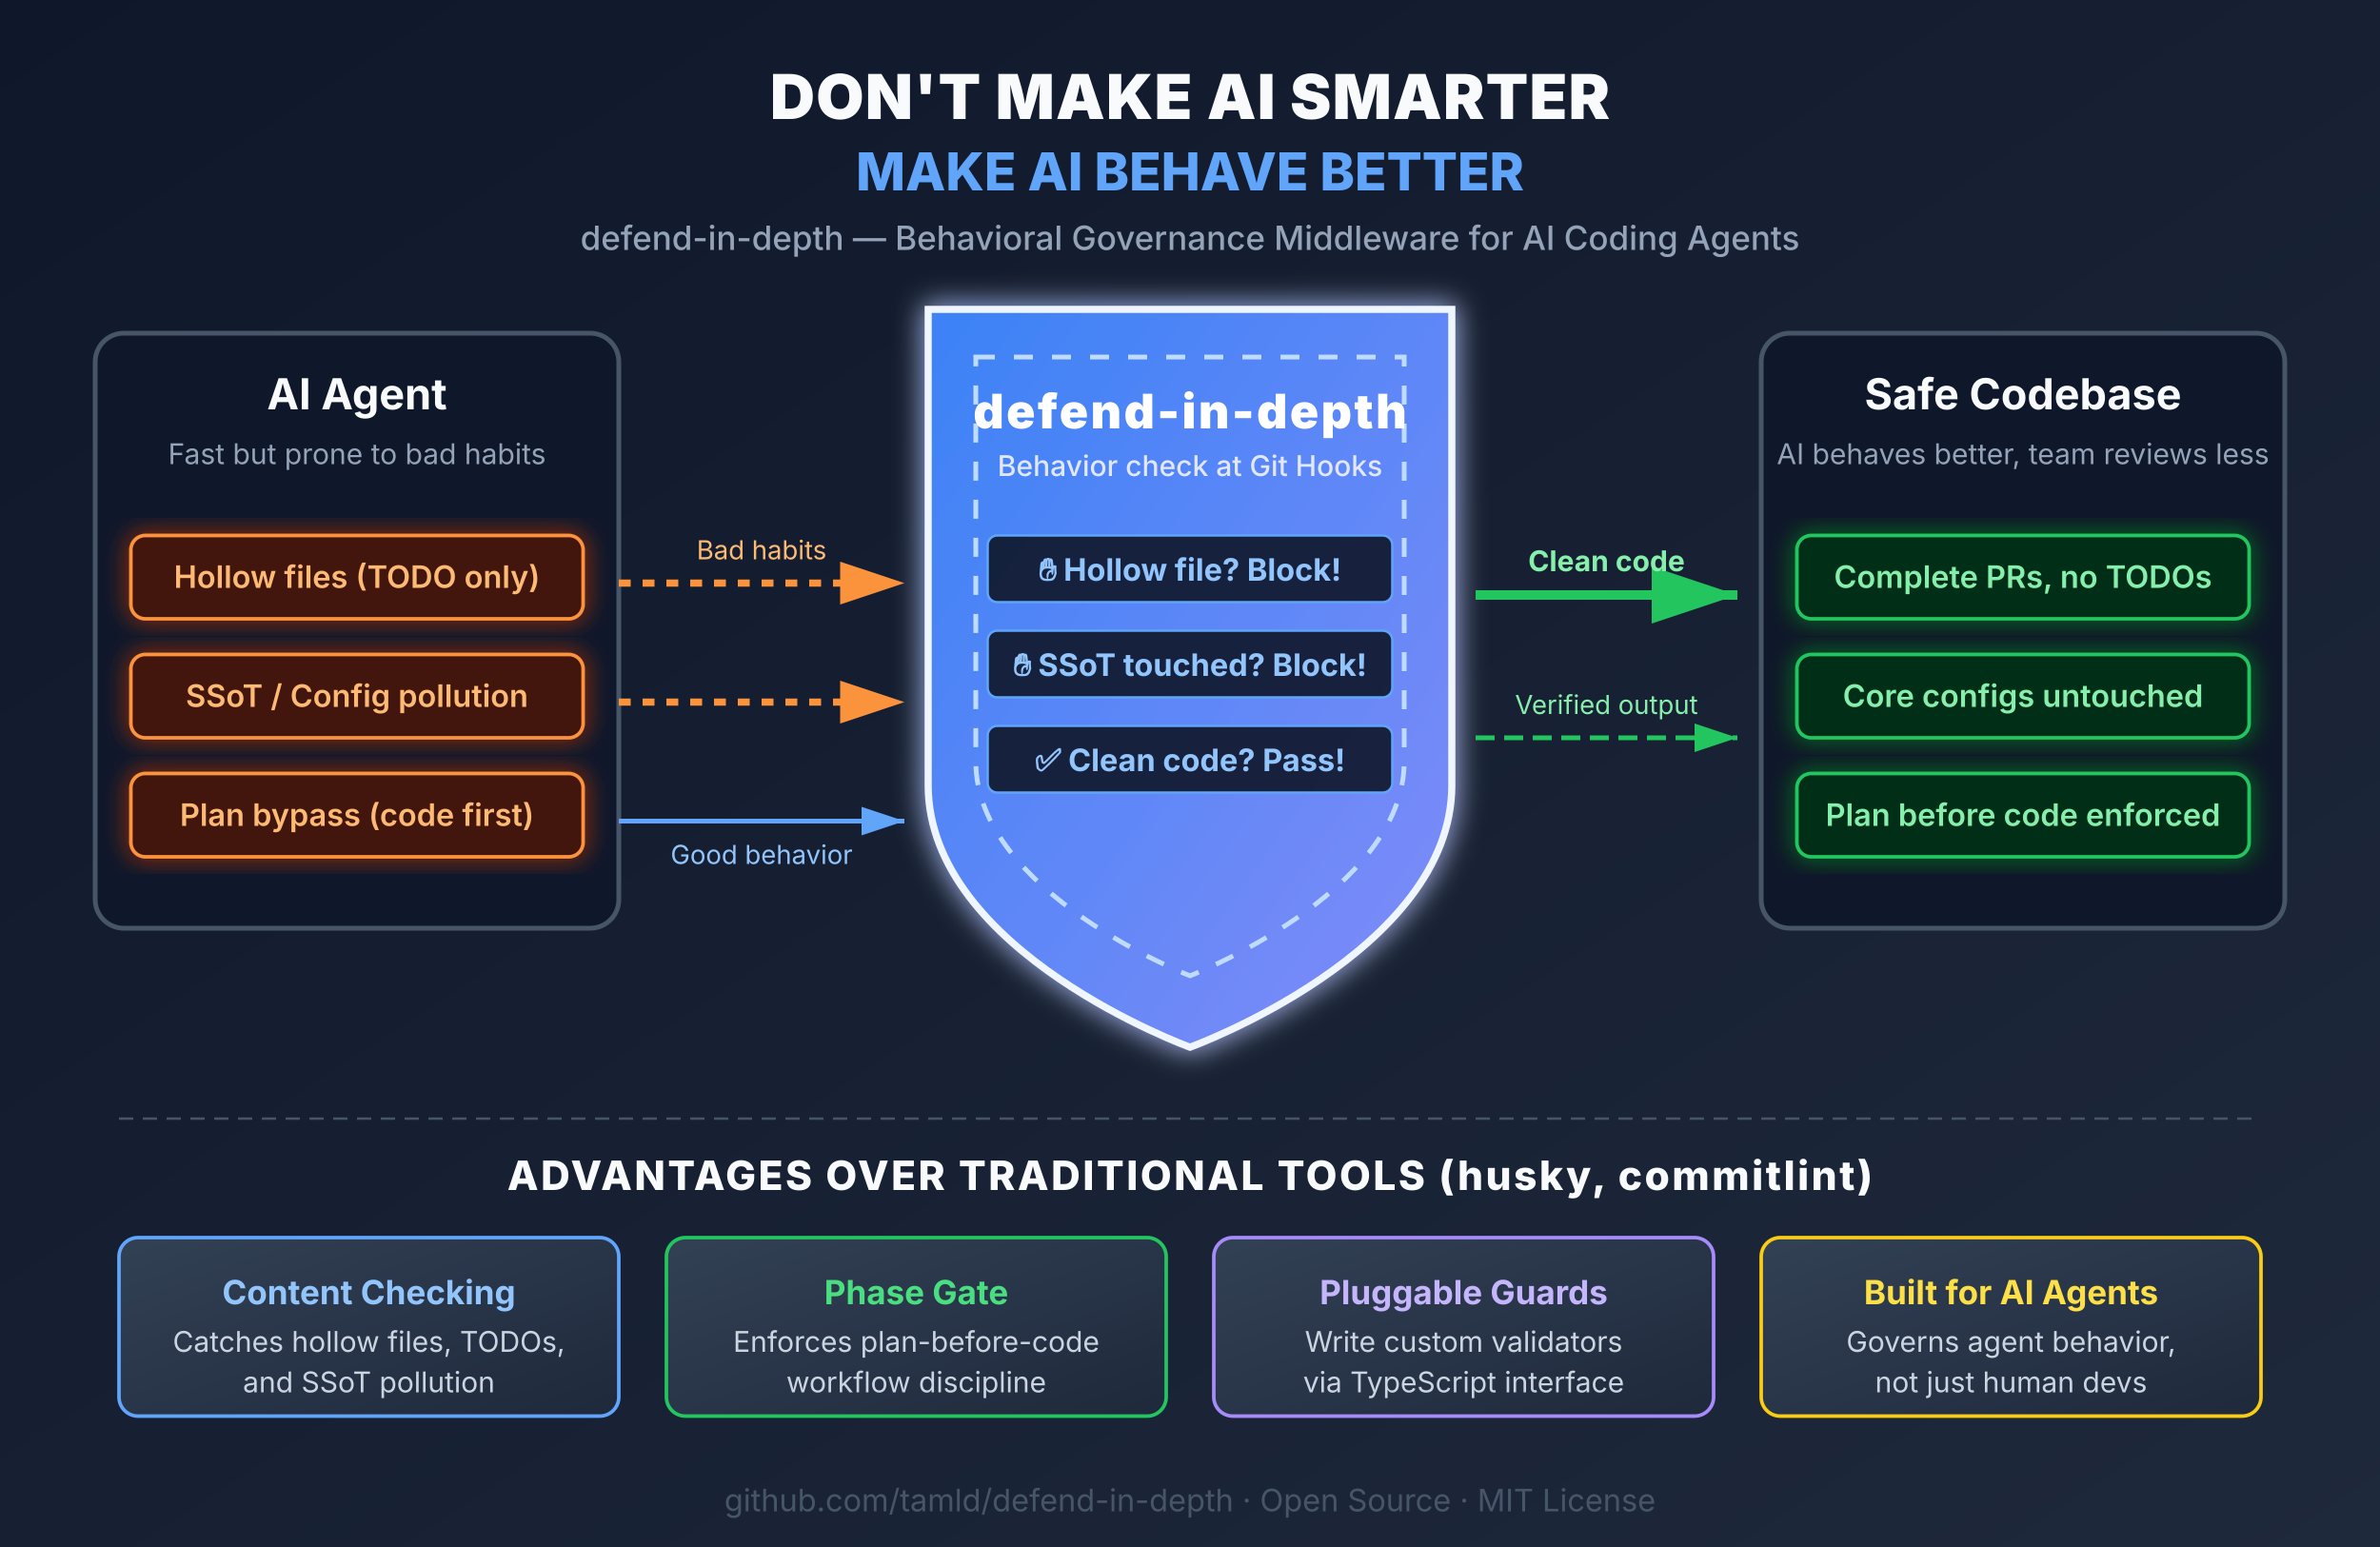
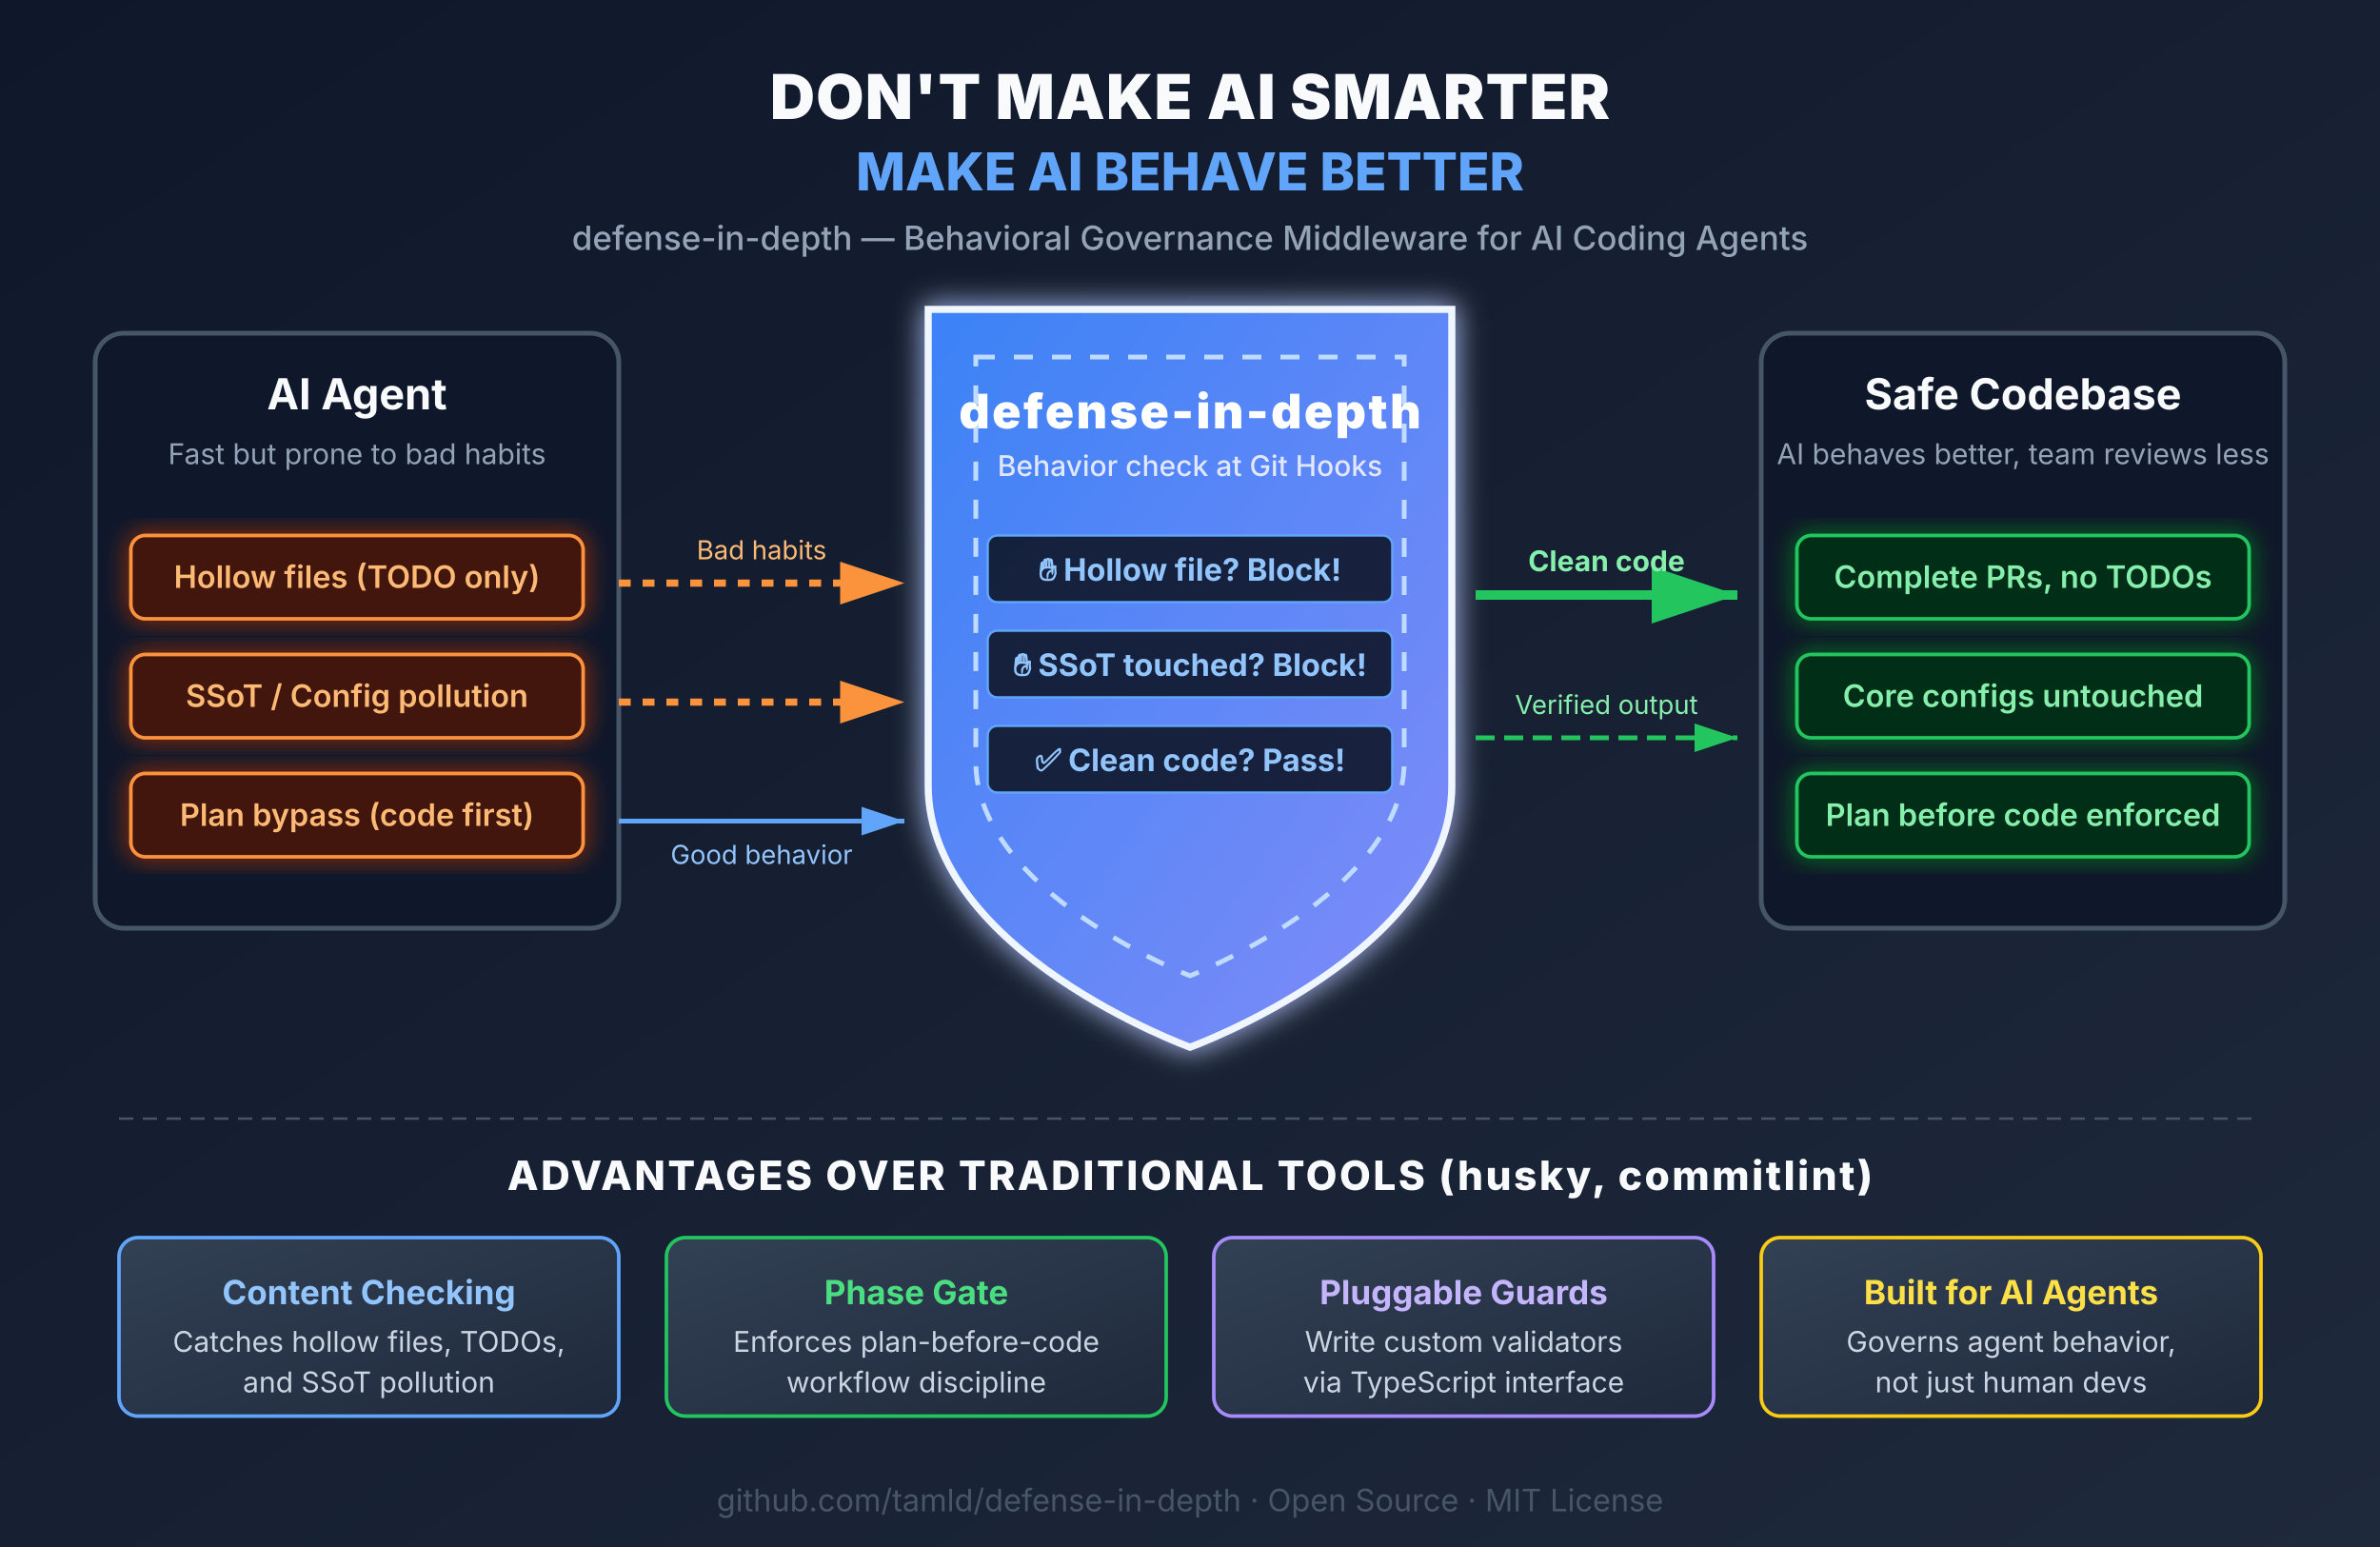
<svg xmlns="http://www.w3.org/2000/svg" viewBox="0 0 1000 650" width="1000" height="650">
  <defs>
    <linearGradient id="bg" x1="0%" y1="0%" x2="100%" y2="100%">
      <stop offset="0%" stop-color="#0f172a" />
      <stop offset="100%" stop-color="#1e293b" />
    </linearGradient>
    <filter id="glow" x="-20%" y="-20%" width="140%" height="140%">
      <feGaussianBlur stdDeviation="6" result="blur" />
      <feMerge>
        <feMergeNode in="blur" />
        <feMergeNode in="SourceGraphic" />
      </feMerge>
    </filter>
    <filter id="glowOrange" x="-20%" y="-20%" width="140%" height="140%">
      <feGaussianBlur stdDeviation="5" result="blur" />
      <feColorMatrix type="matrix" values="1 0.5 0 0 0  0 0.3 0 0 0  0 0 0 0 0  0 0 0 1 0" in="blur" result="c" />
      <feMerge>
        <feMergeNode in="c" />
        <feMergeNode in="SourceGraphic" />
      </feMerge>
    </filter>
    <filter id="glowGreen" x="-20%" y="-20%" width="140%" height="140%">
      <feGaussianBlur stdDeviation="5" result="blur" />
      <feColorMatrix type="matrix" values="0 0 0 0 0  0 1 0 0 0  0 0 0.2 0 0  0 0 0 1 0" in="blur" result="c" />
      <feMerge>
        <feMergeNode in="c" />
        <feMergeNode in="SourceGraphic" />
      </feMerge>
    </filter>
    <linearGradient id="shieldGrad" x1="0%" y1="0%" x2="100%" y2="100%">
      <stop offset="0%" stop-color="#3b82f6" opacity="0.8" />
      <stop offset="100%" stop-color="#818cf8" opacity="0.6" />
    </linearGradient>
    <linearGradient id="boxGrad" x1="0%" y1="0%" x2="100%" y2="100%">
      <stop offset="0%" stop-color="#334155" />
      <stop offset="100%" stop-color="#1e293b" />
    </linearGradient>
    <marker id="aO" markerWidth="10" markerHeight="10" refX="9" refY="3" orient="auto" markerUnits="strokeWidth">
      <path d="M0,0 L0,6 L9,3 z" fill="#fb923c" />
    </marker>
    <marker id="aG" markerWidth="10" markerHeight="10" refX="9" refY="3" orient="auto" markerUnits="strokeWidth">
      <path d="M0,0 L0,6 L9,3 z" fill="#22c55e" />
    </marker>
    <marker id="aB" markerWidth="10" markerHeight="10" refX="9" refY="3" orient="auto" markerUnits="strokeWidth">
      <path d="M0,0 L0,6 L9,3 z" fill="#60a5fa" />
    </marker>
  </defs>
  <rect width="100%" height="100%" fill="url(#bg)" />
  <text x="500" y="50" fill="#f8fafc" font-family="-apple-system, system-ui, sans-serif" font-size="26" font-weight="900" text-anchor="middle" letter-spacing="0.5">
    DON'T MAKE AI SMARTER
  </text>
  <text x="500" y="80" fill="#60a5fa" font-family="-apple-system, system-ui, sans-serif" font-size="22" font-weight="800" text-anchor="middle">
    MAKE AI BEHAVE BETTER
  </text>
  <text x="500" y="105" fill="#94a3b8" font-family="-apple-system, system-ui, sans-serif" font-size="14" font-weight="500" text-anchor="middle">
-     defend-in-depth — Behavioral Governance Middleware for AI Coding Agents
+     defense-in-depth — Behavioral Governance Middleware for AI Coding Agents
  </text>
  <rect x="40" y="140" width="220" height="250" rx="12" fill="#0f172a" stroke="#475569" stroke-width="2" />
  <text x="150" y="172" fill="#f8fafc" font-family="-apple-system, sans-serif" font-size="18" font-weight="bold" text-anchor="middle">AI Agent</text>
  <text x="150" y="195" fill="#94a3b8" font-family="-apple-system, sans-serif" font-size="12" text-anchor="middle">Fast but prone to bad habits</text>
  <g transform="translate(55, 225)">
    <rect x="0" y="0" width="190" height="35" rx="6" fill="#431407" stroke="#fb923c" stroke-width="1.5" filter="url(#glowOrange)" />
    <text x="95" y="22" fill="#fdba74" font-family="-apple-system, sans-serif" font-size="13" font-weight="600" text-anchor="middle">Hollow files (TODO only)</text>
    <rect x="0" y="50" width="190" height="35" rx="6" fill="#431407" stroke="#fb923c" stroke-width="1.5" filter="url(#glowOrange)" />
    <text x="95" y="72" fill="#fdba74" font-family="-apple-system, sans-serif" font-size="13" font-weight="600" text-anchor="middle">SSoT / Config pollution</text>
    <rect x="0" y="100" width="190" height="35" rx="6" fill="#431407" stroke="#fb923c" stroke-width="1.5" filter="url(#glowOrange)" />
    <text x="95" y="122" fill="#fdba74" font-family="-apple-system, sans-serif" font-size="13" font-weight="600" text-anchor="middle">Plan bypass (code first)</text>
  </g>
  <path d="M 390 130 L 610 130 L 610 330 C 610 400 500 440 500 440 C 500 440 390 400 390 330 Z" fill="url(#shieldGrad)" filter="url(#glow)" stroke="#eff6ff" stroke-width="3" />
  <path d="M 410 150 L 590 150 L 590 320 C 590 375 500 410 500 410 C 500 410 410 375 410 320 Z" fill="none" stroke="#bfdbfe" stroke-width="2" stroke-dasharray="8 8" />
-   <text x="500" y="180" fill="#ffffff" font-family="-apple-system, sans-serif" font-size="20" font-weight="900" text-anchor="middle" letter-spacing="1">defend-in-depth</text>
+   <text x="500" y="180" fill="#ffffff" font-family="-apple-system, sans-serif" font-size="20" font-weight="900" text-anchor="middle" letter-spacing="1">defense-in-depth</text>
  <text x="500" y="200" fill="#e0e7ff" font-family="-apple-system, sans-serif" font-size="12" font-weight="500" text-anchor="middle">Behavior check at Git Hooks</text>
  <rect x="415" y="225" width="170" height="28" rx="4" fill="#0f172a" fill-opacity="0.9" stroke="#60a5fa" />
  <text x="500" y="244" fill="#93c5fd" font-family="-apple-system, sans-serif" font-size="13" font-weight="bold" text-anchor="middle">✋ Hollow file? Block!</text>
  <rect x="415" y="265" width="170" height="28" rx="4" fill="#0f172a" fill-opacity="0.9" stroke="#60a5fa" />
  <text x="500" y="284" fill="#93c5fd" font-family="-apple-system, sans-serif" font-size="13" font-weight="bold" text-anchor="middle">✋ SSoT touched? Block!</text>
  <rect x="415" y="305" width="170" height="28" rx="4" fill="#0f172a" fill-opacity="0.9" stroke="#60a5fa" />
  <text x="500" y="324" fill="#93c5fd" font-family="-apple-system, sans-serif" font-size="13" font-weight="bold" text-anchor="middle">✅ Clean code? Pass!</text>
  <rect x="740" y="140" width="220" height="250" rx="12" fill="#0f172a" stroke="#475569" stroke-width="2" />
  <text x="850" y="172" fill="#f8fafc" font-family="-apple-system, sans-serif" font-size="18" font-weight="bold" text-anchor="middle">Safe Codebase</text>
  <text x="850" y="195" fill="#94a3b8" font-family="-apple-system, sans-serif" font-size="12" text-anchor="middle">AI behaves better, team reviews less</text>
  <g transform="translate(755, 225)">
    <rect x="0" y="0" width="190" height="35" rx="6" fill="#052e16" stroke="#22c55e" stroke-width="1.5" filter="url(#glowGreen)" />
    <text x="95" y="22" fill="#86efac" font-family="-apple-system, sans-serif" font-size="13" font-weight="600" text-anchor="middle">Complete PRs, no TODOs</text>
    <rect x="0" y="50" width="190" height="35" rx="6" fill="#052e16" stroke="#22c55e" stroke-width="1.5" filter="url(#glowGreen)" />
    <text x="95" y="72" fill="#86efac" font-family="-apple-system, sans-serif" font-size="13" font-weight="600" text-anchor="middle">Core configs untouched</text>
    <rect x="0" y="100" width="190" height="35" rx="6" fill="#052e16" stroke="#22c55e" stroke-width="1.5" filter="url(#glowGreen)" />
    <text x="95" y="122" fill="#86efac" font-family="-apple-system, sans-serif" font-size="13" font-weight="600" text-anchor="middle">Plan before code enforced</text>
  </g>
  <line x1="260" y1="245" x2="380" y2="245" stroke="#fb923c" stroke-width="3" stroke-dasharray="5 5" marker-end="url(#aO)" />
  <text x="320" y="235" fill="#fdba74" font-family="-apple-system, sans-serif" font-size="11" text-anchor="middle">Bad habits</text>
  <line x1="260" y1="295" x2="380" y2="295" stroke="#fb923c" stroke-width="3" stroke-dasharray="5 5" marker-end="url(#aO)" />
  <line x1="260" y1="345" x2="380" y2="345" stroke="#60a5fa" stroke-width="2" marker-end="url(#aB)" />
  <text x="320" y="363" fill="#93c5fd" font-family="-apple-system, sans-serif" font-size="11" text-anchor="middle">Good behavior</text>
  <line x1="620" y1="250" x2="730" y2="250" stroke="#22c55e" stroke-width="4" marker-end="url(#aG)" />
  <text x="675" y="240" fill="#86efac" font-family="-apple-system, sans-serif" font-size="12" font-weight="bold" text-anchor="middle">Clean code</text>
  <line x1="620" y1="310" x2="730" y2="310" stroke="#22c55e" stroke-width="2" stroke-dasharray="8 4" marker-end="url(#aG)" />
  <text x="675" y="300" fill="#86efac" font-family="-apple-system, sans-serif" font-size="11" text-anchor="middle">Verified output</text>
  <line x1="50" y1="470" x2="950" y2="470" stroke="#475569" stroke-width="1" stroke-dasharray="6 4" />
  <text x="500" y="500" fill="#f8fafc" font-family="-apple-system, sans-serif" font-size="17" font-weight="800" text-anchor="middle" letter-spacing="1">
    ADVANTAGES OVER TRADITIONAL TOOLS (husky, commitlint)
  </text>
  <rect x="50" y="520" width="210" height="75" rx="8" fill="url(#boxGrad)" stroke="#60a5fa" stroke-width="1.5" />
  <text x="155" y="548" fill="#93c5fd" font-family="-apple-system, sans-serif" font-size="14" font-weight="bold" text-anchor="middle">Content Checking</text>
  <text x="155" y="568" fill="#cbd5e1" font-family="-apple-system, sans-serif" font-size="12" text-anchor="middle">Catches hollow files, TODOs,</text>
  <text x="155" y="585" fill="#cbd5e1" font-family="-apple-system, sans-serif" font-size="12" text-anchor="middle">and SSoT pollution</text>
  <rect x="280" y="520" width="210" height="75" rx="8" fill="url(#boxGrad)" stroke="#22c55e" stroke-width="1.5" />
  <text x="385" y="548" fill="#4ade80" font-family="-apple-system, sans-serif" font-size="14" font-weight="bold" text-anchor="middle">Phase Gate</text>
  <text x="385" y="568" fill="#cbd5e1" font-family="-apple-system, sans-serif" font-size="12" text-anchor="middle">Enforces plan-before-code</text>
  <text x="385" y="585" fill="#cbd5e1" font-family="-apple-system, sans-serif" font-size="12" text-anchor="middle">workflow discipline</text>
  <rect x="510" y="520" width="210" height="75" rx="8" fill="url(#boxGrad)" stroke="#a78bfa" stroke-width="1.5" />
  <text x="615" y="548" fill="#c4b5fd" font-family="-apple-system, sans-serif" font-size="14" font-weight="bold" text-anchor="middle">Pluggable Guards</text>
  <text x="615" y="568" fill="#cbd5e1" font-family="-apple-system, sans-serif" font-size="12" text-anchor="middle">Write custom validators</text>
  <text x="615" y="585" fill="#cbd5e1" font-family="-apple-system, sans-serif" font-size="12" text-anchor="middle">via TypeScript interface</text>
  <rect x="740" y="520" width="210" height="75" rx="8" fill="url(#boxGrad)" stroke="#facc15" stroke-width="1.5" />
  <text x="845" y="548" fill="#fde047" font-family="-apple-system, sans-serif" font-size="14" font-weight="bold" text-anchor="middle">Built for AI Agents</text>
  <text x="845" y="568" fill="#cbd5e1" font-family="-apple-system, sans-serif" font-size="12" text-anchor="middle">Governs agent behavior,</text>
  <text x="845" y="585" fill="#cbd5e1" font-family="-apple-system, sans-serif" font-size="12" text-anchor="middle">not just human devs</text>
  <text x="500" y="635" fill="#475569" font-family="-apple-system, sans-serif" font-size="13" text-anchor="middle">
-     github.com/tamld/defend-in-depth  ·  Open Source  ·  MIT License
+     github.com/tamld/defense-in-depth  ·  Open Source  ·  MIT License
  </text>
</svg>
